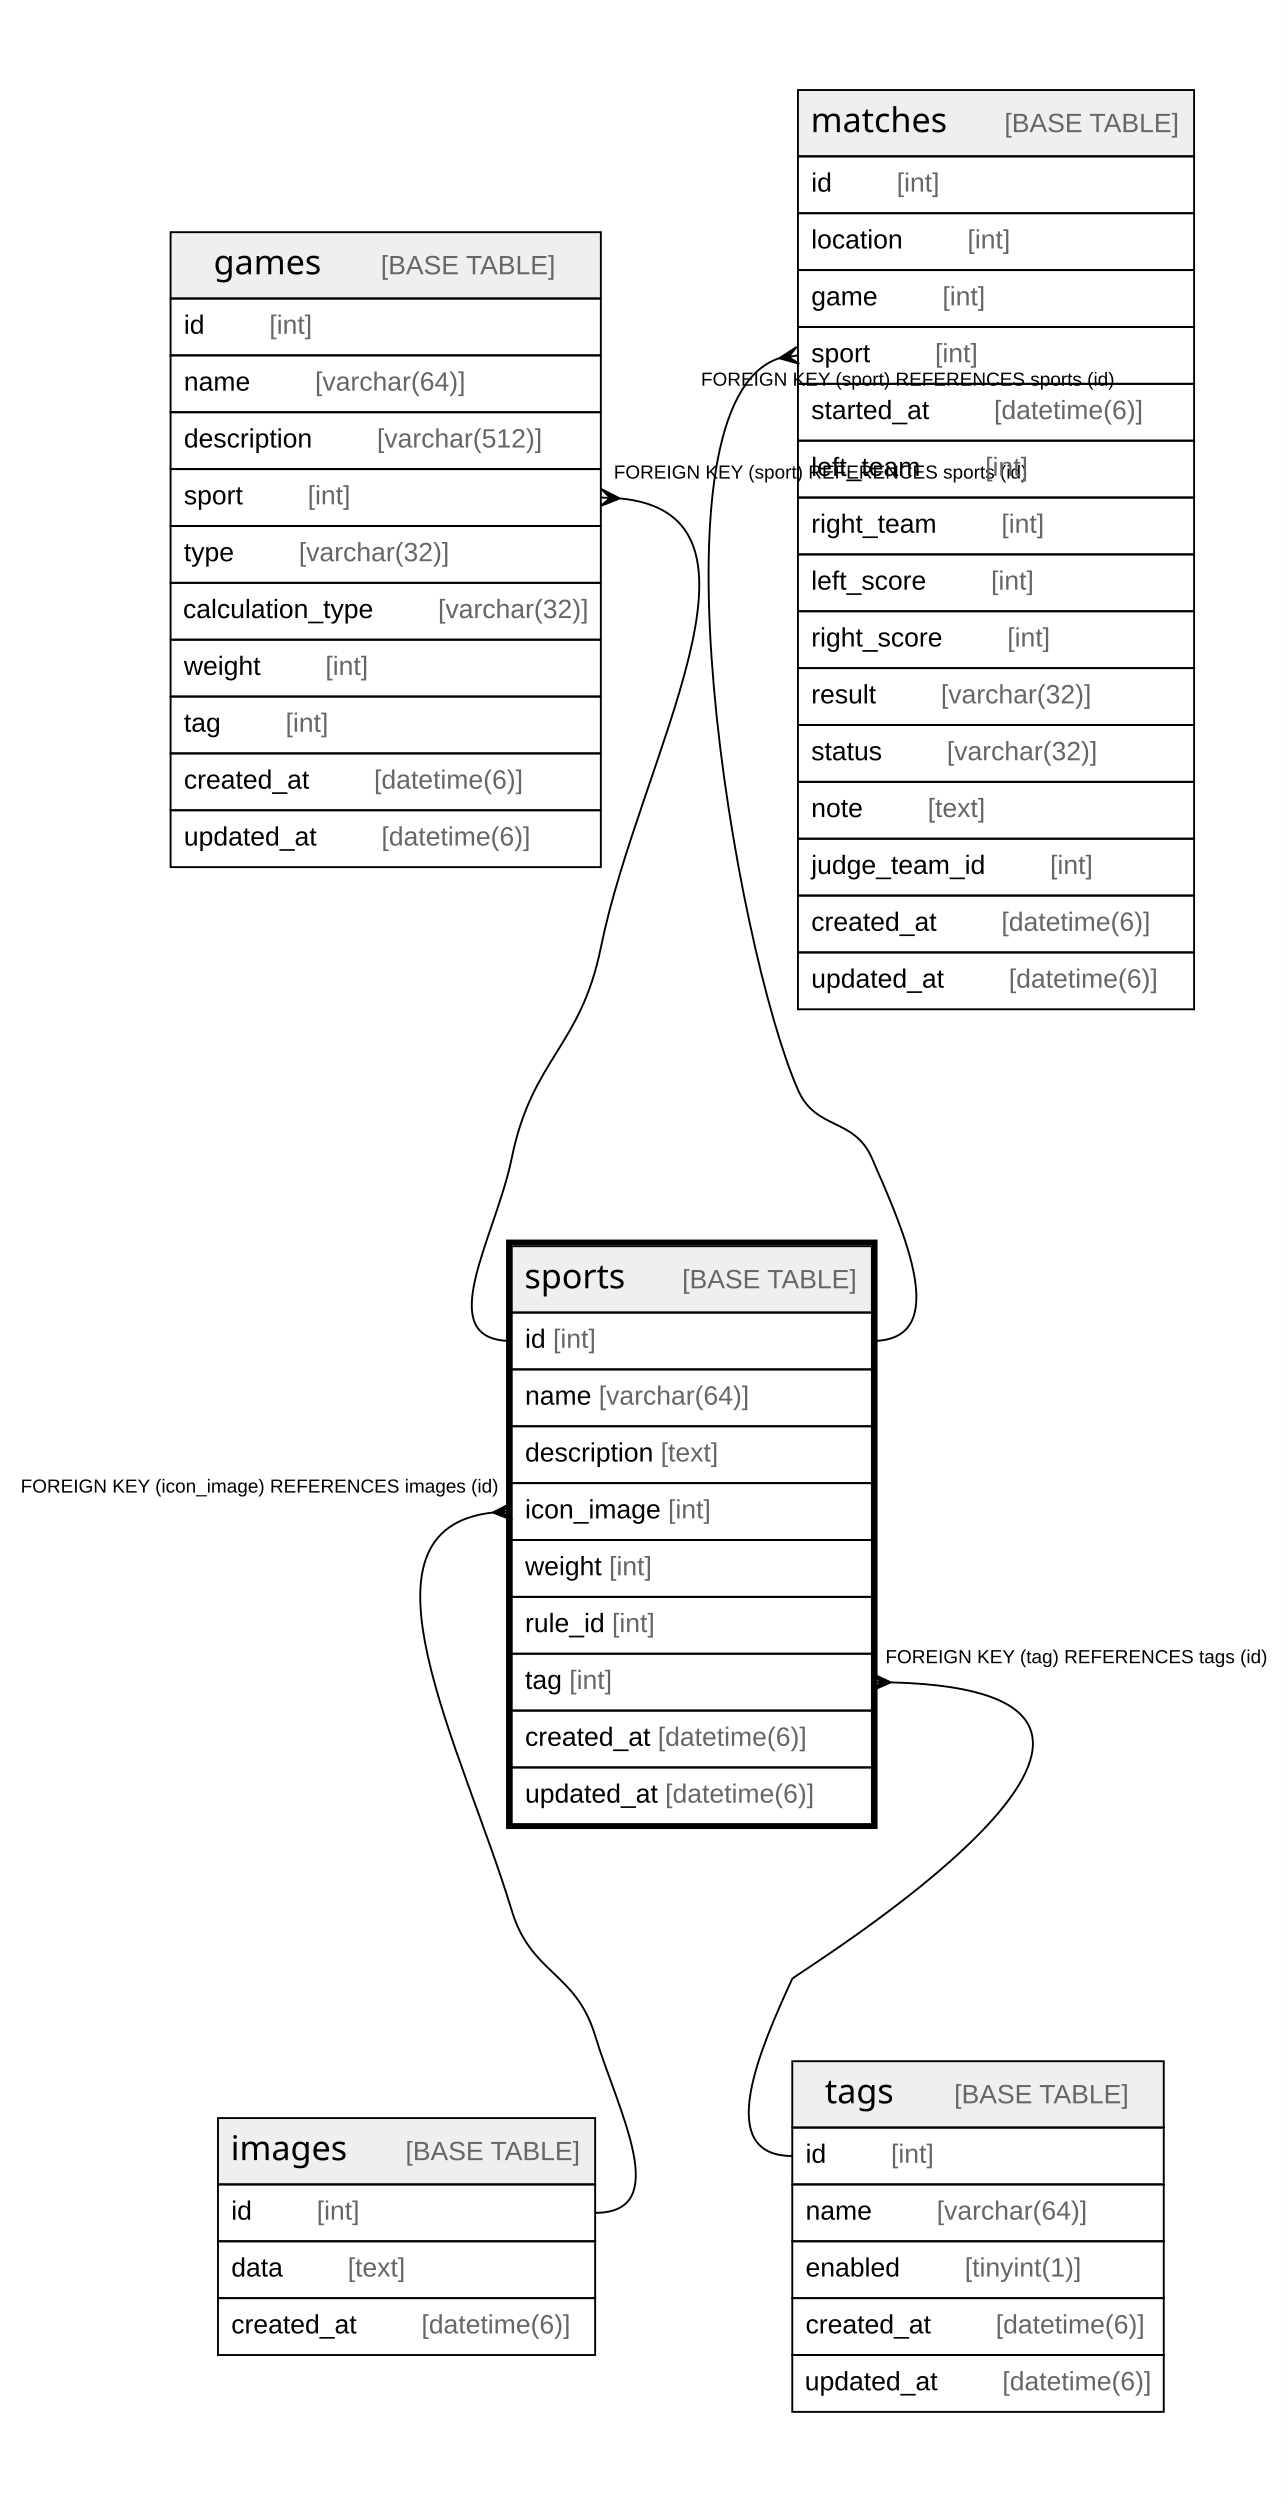
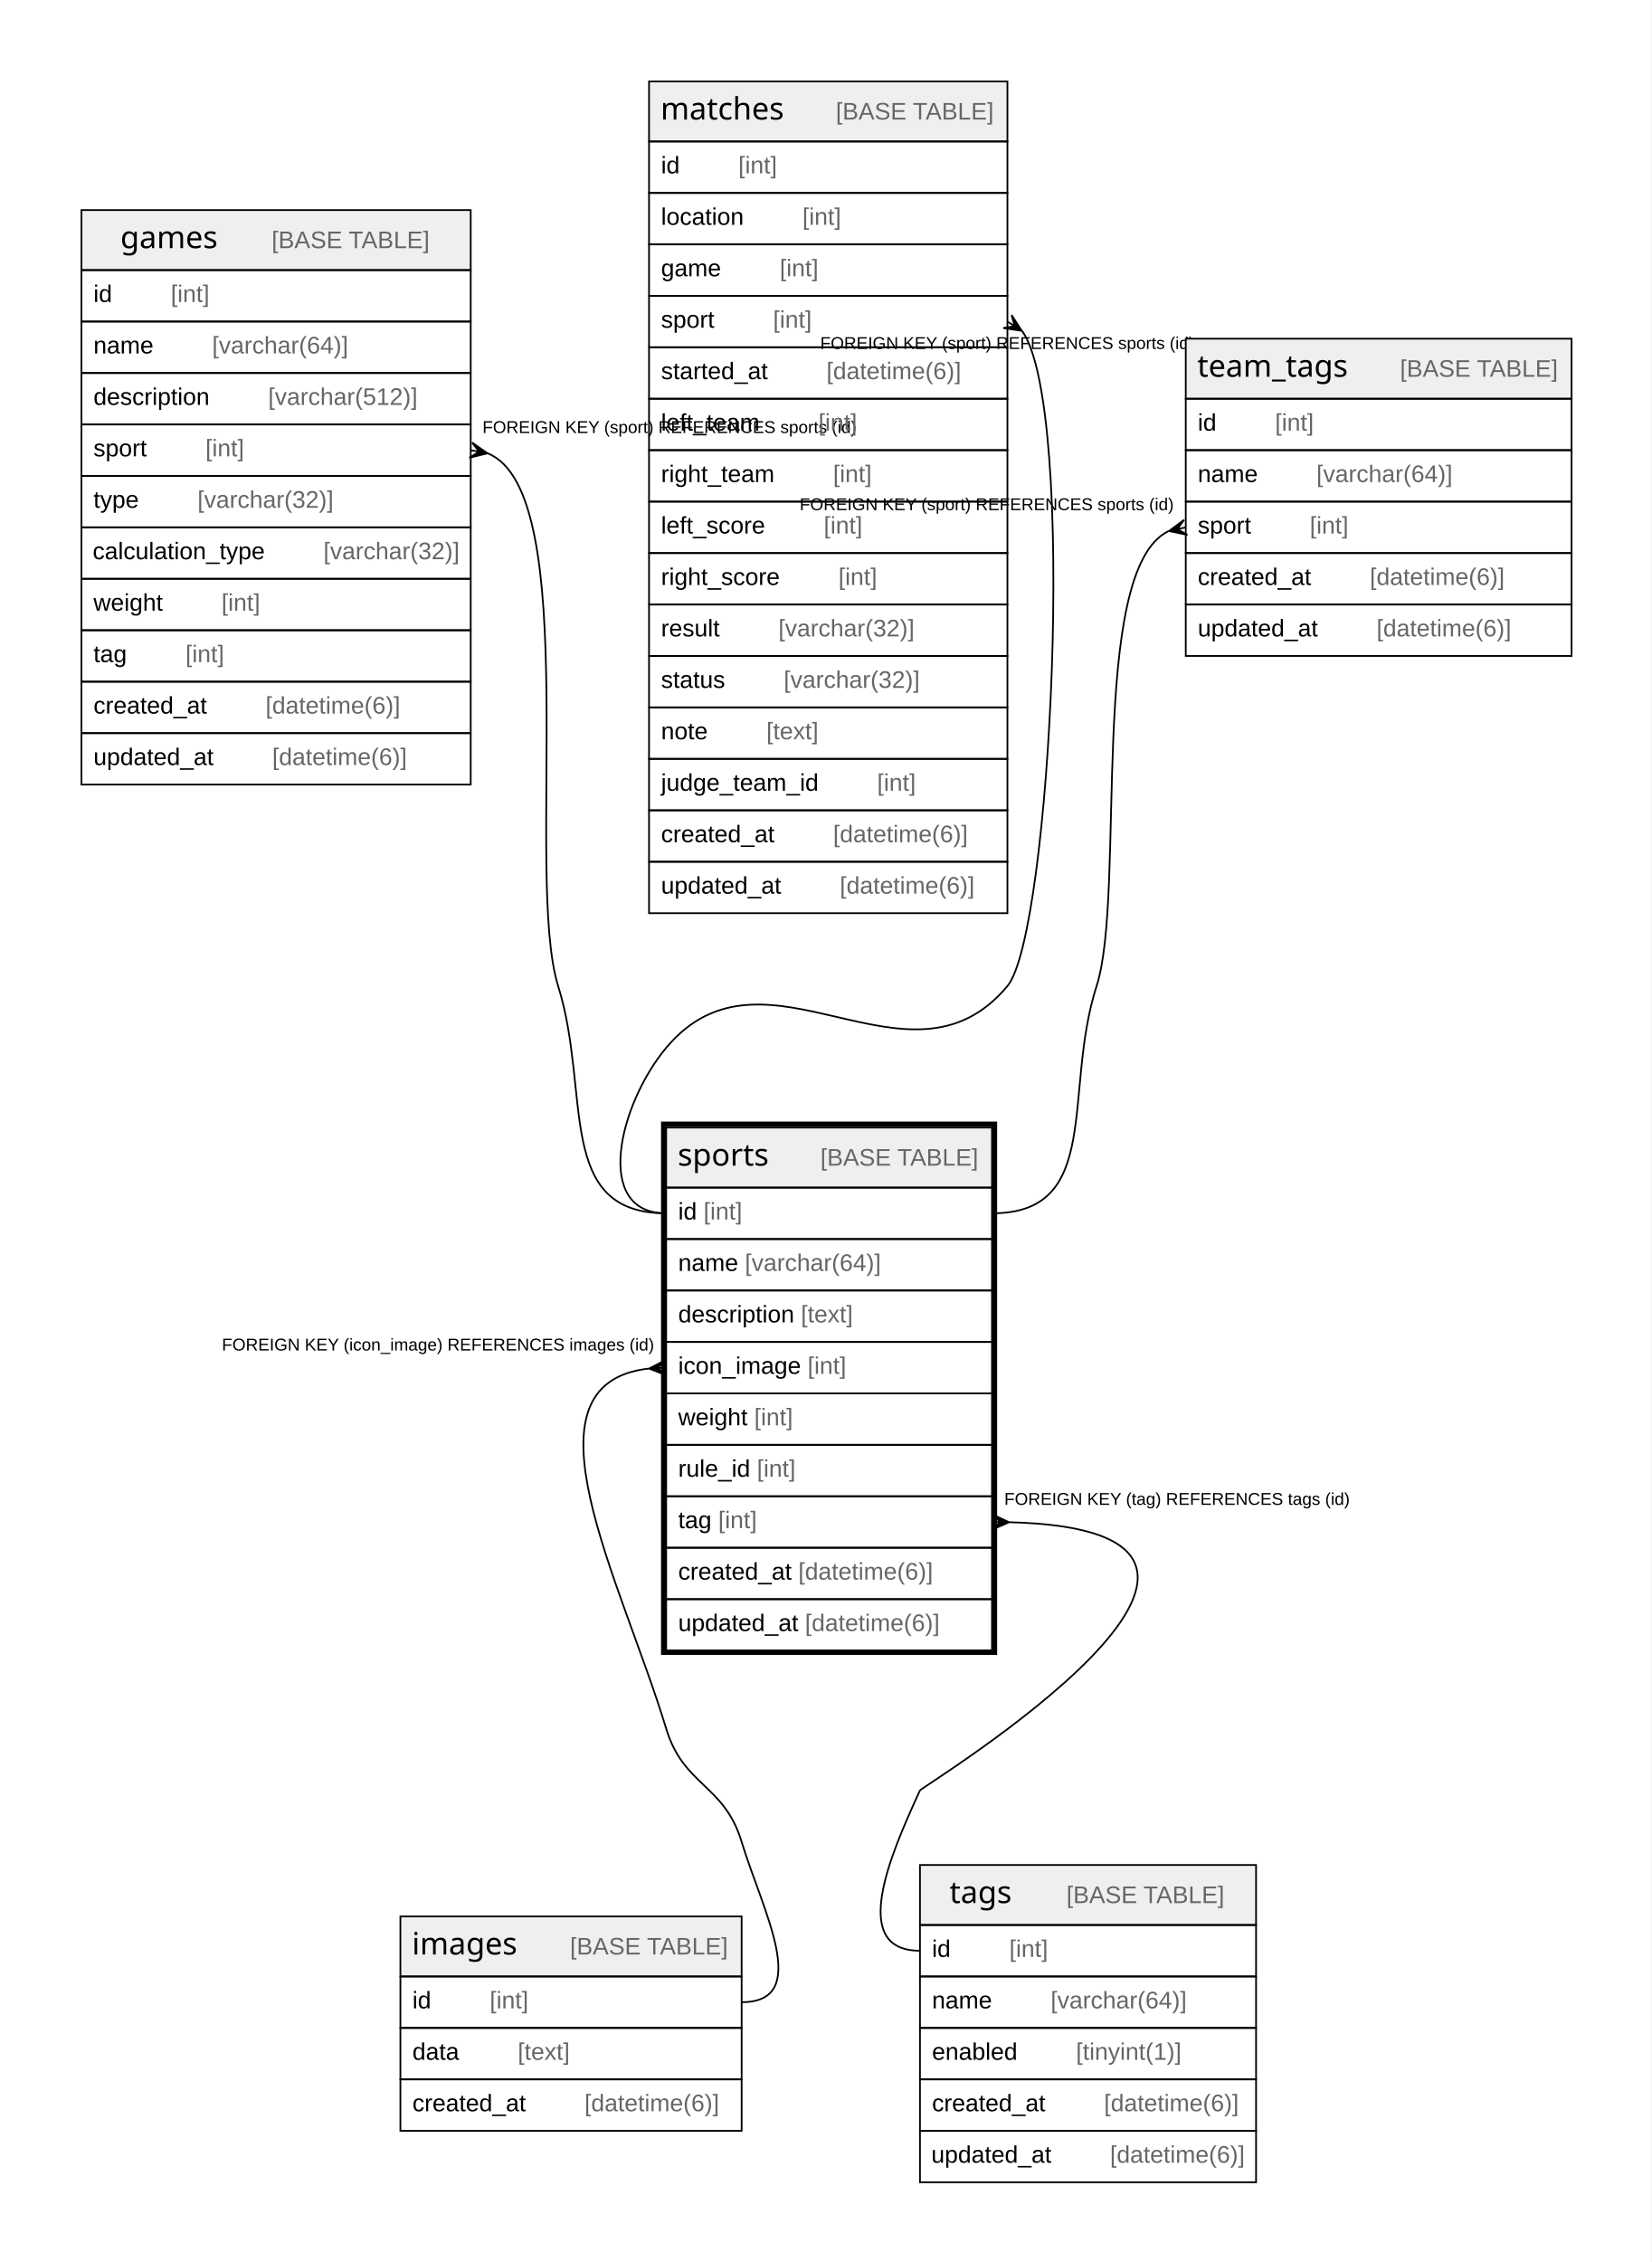
- <svg xmlns="http://www.w3.org/2000/svg" width="679pt" height="1319pt" viewBox="0.00 0.00 679.00 1319.00">
+ <svg xmlns="http://www.w3.org/2000/svg" width="963pt" height="1319pt" viewBox="0.00 0.00 963.00 1319.00">
  <g id="graph0" class="graph" transform="scale(1 1) rotate(0) translate(4 1315)">
-     <polygon fill="#ffffff" stroke="transparent" points="-4,4 -4,-1315 675,-1315 675,4 -4,4" />
+     <polygon fill="#ffffff" stroke="transparent" points="-4,4 -4,-1315 959,-1315 959,4 -4,4" />
    <g id="node1" class="node">
-       <polygon fill="#efefef" stroke="transparent" points="266,-622.5 266,-657.5 456,-657.5 456,-622.5 266,-622.5" />
-       <polygon fill="none" stroke="#000000" points="266,-622.5 266,-657.5 456,-657.5 456,-622.5 266,-622.5" />
-       <text text-anchor="start" x="272.713" y="-635.3" font-family="Arial Bold" font-size="18.00" fill="#000000">sports</text>
-       <text text-anchor="start" x="321.719" y="-635.3" font-family="Arial" font-size="14.00" fill="#000000">    </text>
-       <text text-anchor="start" x="355.924" y="-635.3" font-family="Arial" font-size="14.00" fill="#666666">[BASE TABLE]</text>
-       <polygon fill="none" stroke="#000000" points="266,-592.5 266,-622.5 456,-622.5 456,-592.5 266,-592.5" />
-       <text text-anchor="start" x="273" y="-603.9" font-family="Arial" font-size="14.00" fill="#000000">id </text>
-       <text text-anchor="start" x="287.78" y="-603.9" font-family="Arial" font-size="14.00" fill="#666666">[int]</text>
-       <polygon fill="none" stroke="#000000" points="266,-562.5 266,-592.5 456,-592.5 456,-562.5 266,-562.5" />
-       <text text-anchor="start" x="273" y="-573.9" font-family="Arial" font-size="14.00" fill="#000000">name </text>
-       <text text-anchor="start" x="311.899" y="-573.9" font-family="Arial" font-size="14.00" fill="#666666">[varchar(64)]</text>
-       <polygon fill="none" stroke="#000000" points="266,-532.5 266,-562.5 456,-562.5 456,-532.5 266,-532.5" />
-       <text text-anchor="start" x="273" y="-543.9" font-family="Arial" font-size="14.00" fill="#000000">description </text>
-       <text text-anchor="start" x="344.568" y="-543.9" font-family="Arial" font-size="14.00" fill="#666666">[text]</text>
-       <polygon fill="none" stroke="#000000" points="266,-502.5 266,-532.5 456,-532.5 456,-502.5 266,-502.5" />
-       <text text-anchor="start" x="273" y="-513.9" font-family="Arial" font-size="14.00" fill="#000000">icon_image </text>
-       <text text-anchor="start" x="348.46" y="-513.9" font-family="Arial" font-size="14.00" fill="#666666">[int]</text>
-       <polygon fill="none" stroke="#000000" points="266,-472.5 266,-502.5 456,-502.5 456,-472.5 266,-472.5" />
-       <text text-anchor="start" x="273" y="-483.9" font-family="Arial" font-size="14.00" fill="#000000">weight </text>
-       <text text-anchor="start" x="317.342" y="-483.9" font-family="Arial" font-size="14.00" fill="#666666">[int]</text>
-       <polygon fill="none" stroke="#000000" points="266,-442.5 266,-472.5 456,-472.5 456,-442.5 266,-442.5" />
-       <text text-anchor="start" x="273" y="-453.9" font-family="Arial" font-size="14.00" fill="#000000">rule_id </text>
-       <text text-anchor="start" x="318.895" y="-453.9" font-family="Arial" font-size="14.00" fill="#666666">[int]</text>
-       <polygon fill="none" stroke="#000000" points="266,-412.5 266,-442.5 456,-442.5 456,-412.5 266,-412.5" />
-       <text text-anchor="start" x="273" y="-423.9" font-family="Arial" font-size="14.00" fill="#000000">tag </text>
-       <text text-anchor="start" x="296.346" y="-423.9" font-family="Arial" font-size="14.00" fill="#666666">[int]</text>
-       <polygon fill="none" stroke="#000000" points="266,-382.5 266,-412.5 456,-412.5 456,-382.5 266,-382.5" />
-       <text text-anchor="start" x="273" y="-393.9" font-family="Arial" font-size="14.00" fill="#000000">created_at </text>
-       <text text-anchor="start" x="343.028" y="-393.9" font-family="Arial" font-size="14.00" fill="#666666">[datetime(6)]</text>
-       <polygon fill="none" stroke="#000000" points="266,-352.5 266,-382.5 456,-382.5 456,-352.5 266,-352.5" />
-       <text text-anchor="start" x="273" y="-363.9" font-family="Arial" font-size="14.00" fill="#000000">updated_at </text>
-       <text text-anchor="start" x="346.933" y="-363.9" font-family="Arial" font-size="14.00" fill="#666666">[datetime(6)]</text>
-       <polygon fill="none" stroke="#000000" stroke-width="3" points="264.5,-351.5 264.5,-659.5 457.5,-659.5 457.5,-351.5 264.5,-351.5" />
+       <polygon fill="#efefef" stroke="transparent" points="384.5,-622.5 384.5,-657.5 574.5,-657.5 574.5,-622.5 384.5,-622.5" />
+       <polygon fill="none" stroke="#000000" points="384.5,-622.5 384.5,-657.5 574.5,-657.5 574.5,-622.5 384.5,-622.5" />
+       <text text-anchor="start" x="391.213" y="-635.3" font-family="Arial Bold" font-size="18.00" fill="#000000">sports</text>
+       <text text-anchor="start" x="440.219" y="-635.3" font-family="Arial" font-size="14.00" fill="#000000">    </text>
+       <text text-anchor="start" x="474.424" y="-635.3" font-family="Arial" font-size="14.00" fill="#666666">[BASE TABLE]</text>
+       <polygon fill="none" stroke="#000000" points="384.5,-592.5 384.5,-622.5 574.5,-622.5 574.5,-592.5 384.5,-592.5" />
+       <text text-anchor="start" x="391.5" y="-603.9" font-family="Arial" font-size="14.00" fill="#000000">id </text>
+       <text text-anchor="start" x="406.28" y="-603.9" font-family="Arial" font-size="14.00" fill="#666666">[int]</text>
+       <polygon fill="none" stroke="#000000" points="384.5,-562.5 384.5,-592.5 574.5,-592.5 574.5,-562.5 384.5,-562.5" />
+       <text text-anchor="start" x="391.5" y="-573.9" font-family="Arial" font-size="14.00" fill="#000000">name </text>
+       <text text-anchor="start" x="430.399" y="-573.9" font-family="Arial" font-size="14.00" fill="#666666">[varchar(64)]</text>
+       <polygon fill="none" stroke="#000000" points="384.5,-532.5 384.5,-562.5 574.5,-562.5 574.5,-532.5 384.5,-532.5" />
+       <text text-anchor="start" x="391.5" y="-543.9" font-family="Arial" font-size="14.00" fill="#000000">description </text>
+       <text text-anchor="start" x="463.068" y="-543.9" font-family="Arial" font-size="14.00" fill="#666666">[text]</text>
+       <polygon fill="none" stroke="#000000" points="384.5,-502.5 384.5,-532.5 574.5,-532.5 574.5,-502.5 384.5,-502.5" />
+       <text text-anchor="start" x="391.5" y="-513.9" font-family="Arial" font-size="14.00" fill="#000000">icon_image </text>
+       <text text-anchor="start" x="466.96" y="-513.9" font-family="Arial" font-size="14.00" fill="#666666">[int]</text>
+       <polygon fill="none" stroke="#000000" points="384.5,-472.5 384.5,-502.5 574.5,-502.5 574.5,-472.5 384.5,-472.5" />
+       <text text-anchor="start" x="391.5" y="-483.9" font-family="Arial" font-size="14.00" fill="#000000">weight </text>
+       <text text-anchor="start" x="435.842" y="-483.9" font-family="Arial" font-size="14.00" fill="#666666">[int]</text>
+       <polygon fill="none" stroke="#000000" points="384.5,-442.5 384.5,-472.5 574.5,-472.5 574.5,-442.5 384.5,-442.5" />
+       <text text-anchor="start" x="391.5" y="-453.9" font-family="Arial" font-size="14.00" fill="#000000">rule_id </text>
+       <text text-anchor="start" x="437.395" y="-453.9" font-family="Arial" font-size="14.00" fill="#666666">[int]</text>
+       <polygon fill="none" stroke="#000000" points="384.5,-412.5 384.5,-442.5 574.5,-442.5 574.5,-412.5 384.5,-412.5" />
+       <text text-anchor="start" x="391.5" y="-423.9" font-family="Arial" font-size="14.00" fill="#000000">tag </text>
+       <text text-anchor="start" x="414.846" y="-423.9" font-family="Arial" font-size="14.00" fill="#666666">[int]</text>
+       <polygon fill="none" stroke="#000000" points="384.5,-382.5 384.5,-412.5 574.5,-412.5 574.5,-382.5 384.5,-382.5" />
+       <text text-anchor="start" x="391.5" y="-393.9" font-family="Arial" font-size="14.00" fill="#000000">created_at </text>
+       <text text-anchor="start" x="461.528" y="-393.9" font-family="Arial" font-size="14.00" fill="#666666">[datetime(6)]</text>
+       <polygon fill="none" stroke="#000000" points="384.5,-352.5 384.5,-382.5 574.5,-382.5 574.5,-352.5 384.5,-352.5" />
+       <text text-anchor="start" x="391.5" y="-363.9" font-family="Arial" font-size="14.00" fill="#000000">updated_at </text>
+       <text text-anchor="start" x="465.433" y="-363.9" font-family="Arial" font-size="14.00" fill="#666666">[datetime(6)]</text>
+       <polygon fill="none" stroke="#000000" stroke-width="3" points="383,-351.5 383,-659.5 576,-659.5 576,-351.5 383,-351.5" />
+     </g>
+     <g id="node5" class="node">
+       <polygon fill="#efefef" stroke="transparent" points="229.5,-162.5 229.5,-197.5 428.5,-197.5 428.5,-162.5 229.5,-162.5" />
+       <polygon fill="none" stroke="#000000" points="229.5,-162.5 229.5,-197.5 428.5,-197.5 428.5,-162.5 229.5,-162.5" />
+       <text text-anchor="start" x="236.214" y="-175.3" font-family="Arial Bold" font-size="18.00" fill="#000000">images</text>
+       <text text-anchor="start" x="294.219" y="-175.3" font-family="Arial" font-size="14.00" fill="#000000">    </text>
+       <text text-anchor="start" x="328.423" y="-175.3" font-family="Arial" font-size="14.00" fill="#666666">[BASE TABLE]</text>
+       <polygon fill="none" stroke="#000000" points="229.5,-132.5 229.5,-162.5 428.5,-162.5 428.5,-132.5 229.5,-132.5" />
+       <text text-anchor="start" x="236.5" y="-143.9" font-family="Arial" font-size="14.00" fill="#000000">id    </text>
+       <text text-anchor="start" x="281.594" y="-143.9" font-family="Arial" font-size="14.00" fill="#666666">[int]</text>
+       <polygon fill="none" stroke="#000000" points="229.5,-102.5 229.5,-132.5 428.5,-132.5 428.5,-102.5 229.5,-102.5" />
+       <text text-anchor="start" x="236.5" y="-113.9" font-family="Arial" font-size="14.00" fill="#000000">data    </text>
+       <text text-anchor="start" x="297.943" y="-113.9" font-family="Arial" font-size="14.00" fill="#666666">[text]</text>
+       <polygon fill="none" stroke="#000000" points="229.5,-72.5 229.5,-102.5 428.5,-102.5 428.5,-72.5 229.5,-72.5" />
+       <text text-anchor="start" x="236.5" y="-83.9" font-family="Arial" font-size="14.00" fill="#000000">created_at    </text>
+       <text text-anchor="start" x="336.842" y="-83.9" font-family="Arial" font-size="14.00" fill="#666666">[datetime(6)]</text>
+     </g>
+     <g id="edge4" class="edge">
+       <path fill="none" stroke="#000000" d="M374.257,-516.955C296.075,-508.098 358.448,-393.044 384.5,-307 394.716,-273.258 418.284,-274.742 428.5,-241 440.542,-201.227 470.056,-147.5 428.5,-147.5" />
+       <polygon fill="#000000" stroke="#000000" points="374.514,-516.969 384.261,-521.994 379.507,-517.235 384.5,-517.5 384.5,-517.5 384.5,-517.5 379.507,-517.235 384.739,-513.006 374.514,-516.969 374.514,-516.969" />
+       <text text-anchor="start" x="125.388" y="-527.5" font-family="Arial" font-size="10.00" fill="#000000">FOREIGN KEY (icon_image) REFERENCES images (id)</text>
+     </g>
+     <g id="node6" class="node">
+       <polygon fill="#efefef" stroke="transparent" points="532.5,-192.5 532.5,-227.5 728.5,-227.5 728.5,-192.5 532.5,-192.5" />
+       <polygon fill="none" stroke="#000000" points="532.5,-192.5 532.5,-227.5 728.5,-227.5 728.5,-192.5 532.5,-192.5" />
+       <text text-anchor="start" x="549.709" y="-205.3" font-family="Arial Bold" font-size="18.00" fill="#000000">tags</text>
+       <text text-anchor="start" x="583.723" y="-205.3" font-family="Arial" font-size="14.00" fill="#000000">    </text>
+       <text text-anchor="start" x="617.928" y="-205.3" font-family="Arial" font-size="14.00" fill="#666666">[BASE TABLE]</text>
+       <polygon fill="none" stroke="#000000" points="532.5,-162.5 532.5,-192.5 728.5,-192.5 728.5,-162.5 532.5,-162.5" />
+       <text text-anchor="start" x="539.5" y="-173.9" font-family="Arial" font-size="14.00" fill="#000000">id    </text>
+       <text text-anchor="start" x="584.594" y="-173.9" font-family="Arial" font-size="14.00" fill="#666666">[int]</text>
+       <polygon fill="none" stroke="#000000" points="532.5,-132.5 532.5,-162.5 728.5,-162.5 728.5,-132.5 532.5,-132.5" />
+       <text text-anchor="start" x="539.5" y="-143.9" font-family="Arial" font-size="14.00" fill="#000000">name    </text>
+       <text text-anchor="start" x="608.713" y="-143.9" font-family="Arial" font-size="14.00" fill="#666666">[varchar(64)]</text>
+       <polygon fill="none" stroke="#000000" points="532.5,-102.5 532.5,-132.5 728.5,-132.5 728.5,-102.5 532.5,-102.5" />
+       <text text-anchor="start" x="539.5" y="-113.9" font-family="Arial" font-size="14.00" fill="#000000">enabled    </text>
+       <text text-anchor="start" x="623.507" y="-113.9" font-family="Arial" font-size="14.00" fill="#666666">[tinyint(1)]</text>
+       <polygon fill="none" stroke="#000000" points="532.5,-72.5 532.5,-102.5 728.5,-102.5 728.5,-72.5 532.5,-72.5" />
+       <text text-anchor="start" x="539.5" y="-83.9" font-family="Arial" font-size="14.00" fill="#000000">created_at    </text>
+       <text text-anchor="start" x="639.842" y="-83.9" font-family="Arial" font-size="14.00" fill="#666666">[datetime(6)]</text>
+       <polygon fill="none" stroke="#000000" points="532.5,-42.5 532.5,-72.5 728.5,-72.5 728.5,-42.5 532.5,-42.5" />
+       <text text-anchor="start" x="539.095" y="-53.9" font-family="Arial" font-size="14.00" fill="#000000">updated_at    </text>
+       <text text-anchor="start" x="643.341" y="-53.9" font-family="Arial" font-size="14.00" fill="#666666">[datetime(6)]</text>
+     </g>
+     <g id="edge5" class="edge">
+       <path fill="none" stroke="#000000" d="M584.714,-427.374C778.902,-422.418 533.49,-273.153 532.5,-271 515.136,-233.246 490.944,-177.5 532.5,-177.5" />
+       <polygon fill="#000000" stroke="#000000" points="584.499,-427.376 574.444,-423 579.5,-427.438 574.5,-427.5 574.5,-427.5 574.5,-427.5 579.5,-427.438 574.556,-432 584.499,-427.376 584.499,-427.376" />
+       <text text-anchor="start" x="581.663" y="-437.5" font-family="Arial" font-size="10.00" fill="#000000">FOREIGN KEY (tag) REFERENCES tags (id)</text>
+     </g>
+     <g id="node2" class="node">
+       <polygon fill="#efefef" stroke="transparent" points="43.5,-1157.5 43.5,-1192.5 270.5,-1192.5 270.5,-1157.5 43.5,-1157.5" />
+       <polygon fill="none" stroke="#000000" points="43.5,-1157.5 43.5,-1192.5 270.5,-1192.5 270.5,-1157.5 43.5,-1157.5" />
+       <text text-anchor="start" x="66.211" y="-1170.3" font-family="Arial Bold" font-size="18.00" fill="#000000">games</text>
+       <text text-anchor="start" x="120.221" y="-1170.3" font-family="Arial" font-size="14.00" fill="#000000">    </text>
+       <text text-anchor="start" x="154.426" y="-1170.3" font-family="Arial" font-size="14.00" fill="#666666">[BASE TABLE]</text>
+       <polygon fill="none" stroke="#000000" points="43.5,-1127.5 43.5,-1157.5 270.5,-1157.5 270.5,-1127.5 43.5,-1127.5" />
+       <text text-anchor="start" x="50.5" y="-1138.9" font-family="Arial" font-size="14.00" fill="#000000">id    </text>
+       <text text-anchor="start" x="95.594" y="-1138.9" font-family="Arial" font-size="14.00" fill="#666666">[int]</text>
+       <polygon fill="none" stroke="#000000" points="43.5,-1097.5 43.5,-1127.5 270.5,-1127.5 270.5,-1097.5 43.5,-1097.5" />
+       <text text-anchor="start" x="50.5" y="-1108.9" font-family="Arial" font-size="14.00" fill="#000000">name    </text>
+       <text text-anchor="start" x="119.713" y="-1108.9" font-family="Arial" font-size="14.00" fill="#666666">[varchar(64)]</text>
+       <polygon fill="none" stroke="#000000" points="43.5,-1067.5 43.5,-1097.5 270.5,-1097.5 270.5,-1067.5 43.5,-1067.5" />
+       <text text-anchor="start" x="50.5" y="-1078.9" font-family="Arial" font-size="14.00" fill="#000000">description    </text>
+       <text text-anchor="start" x="152.382" y="-1078.9" font-family="Arial" font-size="14.00" fill="#666666">[varchar(512)]</text>
+       <polygon fill="none" stroke="#000000" points="43.5,-1037.5 43.5,-1067.5 270.5,-1067.5 270.5,-1037.5 43.5,-1037.5" />
+       <text text-anchor="start" x="50.5" y="-1048.9" font-family="Arial" font-size="14.00" fill="#000000">sport    </text>
+       <text text-anchor="start" x="115.821" y="-1048.9" font-family="Arial" font-size="14.00" fill="#666666">[int]</text>
+       <polygon fill="none" stroke="#000000" points="43.5,-1007.5 43.5,-1037.5 270.5,-1037.5 270.5,-1007.5 43.5,-1007.5" />
+       <text text-anchor="start" x="50.5" y="-1018.9" font-family="Arial" font-size="14.00" fill="#000000">type    </text>
+       <text text-anchor="start" x="111.161" y="-1018.9" font-family="Arial" font-size="14.00" fill="#666666">[varchar(32)]</text>
+       <polygon fill="none" stroke="#000000" points="43.5,-977.5 43.5,-1007.5 270.5,-1007.5 270.5,-977.5 43.5,-977.5" />
+       <text text-anchor="start" x="50.048" y="-988.9" font-family="Arial" font-size="14.00" fill="#000000">calculation_type    </text>
+       <text text-anchor="start" x="184.615" y="-988.9" font-family="Arial" font-size="14.00" fill="#666666">[varchar(32)]</text>
+       <polygon fill="none" stroke="#000000" points="43.5,-947.5 43.5,-977.5 270.5,-977.5 270.5,-947.5 43.5,-947.5" />
+       <text text-anchor="start" x="50.5" y="-958.9" font-family="Arial" font-size="14.00" fill="#000000">weight    </text>
+       <text text-anchor="start" x="125.156" y="-958.9" font-family="Arial" font-size="14.00" fill="#666666">[int]</text>
+       <polygon fill="none" stroke="#000000" points="43.5,-917.5 43.5,-947.5 270.5,-947.5 270.5,-917.5 43.5,-917.5" />
+       <text text-anchor="start" x="50.5" y="-928.9" font-family="Arial" font-size="14.00" fill="#000000">tag    </text>
+       <text text-anchor="start" x="104.161" y="-928.9" font-family="Arial" font-size="14.00" fill="#666666">[int]</text>
+       <polygon fill="none" stroke="#000000" points="43.5,-887.5 43.5,-917.5 270.5,-917.5 270.5,-887.5 43.5,-887.5" />
+       <text text-anchor="start" x="50.5" y="-898.9" font-family="Arial" font-size="14.00" fill="#000000">created_at    </text>
+       <text text-anchor="start" x="150.842" y="-898.9" font-family="Arial" font-size="14.00" fill="#666666">[datetime(6)]</text>
+       <polygon fill="none" stroke="#000000" points="43.5,-857.5 43.5,-887.5 270.5,-887.5 270.5,-857.5 43.5,-857.5" />
+       <text text-anchor="start" x="50.5" y="-868.9" font-family="Arial" font-size="14.00" fill="#000000">updated_at    </text>
+       <text text-anchor="start" x="154.747" y="-868.9" font-family="Arial" font-size="14.00" fill="#666666">[datetime(6)]</text>
+     </g>
+     <g id="edge1" class="edge">
+       <path fill="none" stroke="#000000" d="M280.385,-1050.658C336.924,-1028.042 301.583,-803.751 321.5,-740 340.944,-677.76 319.293,-607.5 384.5,-607.5" />
+       <polygon fill="#000000" stroke="#000000" points="280.331,-1050.668 269.675,-1048.076 275.415,-1051.584 270.5,-1052.5 270.5,-1052.5 270.5,-1052.5 275.415,-1051.584 271.325,-1056.924 280.331,-1050.668 280.331,-1050.668" />
+       <text text-anchor="start" x="277.334" y="-1062.5" font-family="Arial" font-size="10.00" fill="#000000">FOREIGN KEY (sport) REFERENCES sports (id)</text>
+     </g>
+     <g id="node3" class="node">
+       <polygon fill="#efefef" stroke="transparent" points="374.5,-1232.5 374.5,-1267.5 583.5,-1267.5 583.5,-1232.5 374.5,-1232.5" />
+       <polygon fill="none" stroke="#000000" points="374.5,-1232.5 374.5,-1267.5 583.5,-1267.5 583.5,-1232.5 374.5,-1232.5" />
+       <text text-anchor="start" x="381.209" y="-1245.3" font-family="Arial Bold" font-size="18.00" fill="#000000">matches</text>
+       <text text-anchor="start" x="449.223" y="-1245.3" font-family="Arial" font-size="14.00" fill="#000000">    </text>
+       <text text-anchor="start" x="483.427" y="-1245.3" font-family="Arial" font-size="14.00" fill="#666666">[BASE TABLE]</text>
+       <polygon fill="none" stroke="#000000" points="374.5,-1202.5 374.5,-1232.5 583.5,-1232.5 583.5,-1202.5 374.5,-1202.5" />
+       <text text-anchor="start" x="381.5" y="-1213.9" font-family="Arial" font-size="14.00" fill="#000000">id    </text>
+       <text text-anchor="start" x="426.594" y="-1213.9" font-family="Arial" font-size="14.00" fill="#666666">[int]</text>
+       <polygon fill="none" stroke="#000000" points="374.5,-1172.5 374.5,-1202.5 583.5,-1202.5 583.5,-1172.5 374.5,-1172.5" />
+       <text text-anchor="start" x="381.5" y="-1183.9" font-family="Arial" font-size="14.00" fill="#000000">location    </text>
+       <text text-anchor="start" x="463.939" y="-1183.9" font-family="Arial" font-size="14.00" fill="#666666">[int]</text>
+       <polygon fill="none" stroke="#000000" points="374.5,-1142.5 374.5,-1172.5 583.5,-1172.5 583.5,-1142.5 374.5,-1142.5" />
+       <text text-anchor="start" x="381.5" y="-1153.9" font-family="Arial" font-size="14.00" fill="#000000">game    </text>
+       <text text-anchor="start" x="450.713" y="-1153.9" font-family="Arial" font-size="14.00" fill="#666666">[int]</text>
+       <polygon fill="none" stroke="#000000" points="374.5,-1112.5 374.5,-1142.5 583.5,-1142.5 583.5,-1112.5 374.5,-1112.5" />
+       <text text-anchor="start" x="381.5" y="-1123.9" font-family="Arial" font-size="14.00" fill="#000000">sport    </text>
+       <text text-anchor="start" x="446.821" y="-1123.9" font-family="Arial" font-size="14.00" fill="#666666">[int]</text>
+       <polygon fill="none" stroke="#000000" points="374.5,-1082.5 374.5,-1112.5 583.5,-1112.5 583.5,-1082.5 374.5,-1082.5" />
+       <text text-anchor="start" x="381.5" y="-1093.9" font-family="Arial" font-size="14.00" fill="#000000">started_at    </text>
+       <text text-anchor="start" x="477.95" y="-1093.9" font-family="Arial" font-size="14.00" fill="#666666">[datetime(6)]</text>
+       <polygon fill="none" stroke="#000000" points="374.5,-1052.5 374.5,-1082.5 583.5,-1082.5 583.5,-1052.5 374.5,-1052.5" />
+       <text text-anchor="start" x="381.5" y="-1063.9" font-family="Arial" font-size="14.00" fill="#000000">left_team    </text>
+       <text text-anchor="start" x="473.274" y="-1063.9" font-family="Arial" font-size="14.00" fill="#666666">[int]</text>
+       <polygon fill="none" stroke="#000000" points="374.5,-1022.5 374.5,-1052.5 583.5,-1052.5 583.5,-1022.5 374.5,-1022.5" />
+       <text text-anchor="start" x="381.5" y="-1033.9" font-family="Arial" font-size="14.00" fill="#000000">right_team    </text>
+       <text text-anchor="start" x="481.827" y="-1033.9" font-family="Arial" font-size="14.00" fill="#666666">[int]</text>
+       <polygon fill="none" stroke="#000000" points="374.5,-992.5 374.5,-1022.5 583.5,-1022.5 583.5,-992.5 374.5,-992.5" />
+       <text text-anchor="start" x="381.5" y="-1003.9" font-family="Arial" font-size="14.00" fill="#000000">left_score    </text>
+       <text text-anchor="start" x="476.384" y="-1003.9" font-family="Arial" font-size="14.00" fill="#666666">[int]</text>
+       <polygon fill="none" stroke="#000000" points="374.5,-962.5 374.5,-992.5 583.5,-992.5 583.5,-962.5 374.5,-962.5" />
+       <text text-anchor="start" x="381.5" y="-973.9" font-family="Arial" font-size="14.00" fill="#000000">right_score    </text>
+       <text text-anchor="start" x="484.936" y="-973.9" font-family="Arial" font-size="14.00" fill="#666666">[int]</text>
+       <polygon fill="none" stroke="#000000" points="374.5,-932.5 374.5,-962.5 583.5,-962.5 583.5,-932.5 374.5,-932.5" />
+       <text text-anchor="start" x="381.5" y="-943.9" font-family="Arial" font-size="14.00" fill="#000000">result    </text>
+       <text text-anchor="start" x="449.928" y="-943.9" font-family="Arial" font-size="14.00" fill="#666666">[varchar(32)]</text>
+       <polygon fill="none" stroke="#000000" points="374.5,-902.5 374.5,-932.5 583.5,-932.5 583.5,-902.5 374.5,-902.5" />
+       <text text-anchor="start" x="381.5" y="-913.9" font-family="Arial" font-size="14.00" fill="#000000">status    </text>
+       <text text-anchor="start" x="453.051" y="-913.9" font-family="Arial" font-size="14.00" fill="#666666">[varchar(32)]</text>
+       <polygon fill="none" stroke="#000000" points="374.5,-872.5 374.5,-902.5 583.5,-902.5 583.5,-872.5 374.5,-872.5" />
+       <text text-anchor="start" x="381.5" y="-883.9" font-family="Arial" font-size="14.00" fill="#000000">note    </text>
+       <text text-anchor="start" x="442.943" y="-883.9" font-family="Arial" font-size="14.00" fill="#666666">[text]</text>
+       <polygon fill="none" stroke="#000000" points="374.5,-842.5 374.5,-872.5 583.5,-872.5 583.5,-842.5 374.5,-842.5" />
+       <text text-anchor="start" x="381.5" y="-853.9" font-family="Arial" font-size="14.00" fill="#000000">judge_team_id    </text>
+       <text text-anchor="start" x="507.513" y="-853.9" font-family="Arial" font-size="14.00" fill="#666666">[int]</text>
+       <polygon fill="none" stroke="#000000" points="374.5,-812.5 374.5,-842.5 583.5,-842.5 583.5,-812.5 374.5,-812.5" />
+       <text text-anchor="start" x="381.5" y="-823.9" font-family="Arial" font-size="14.00" fill="#000000">created_at    </text>
+       <text text-anchor="start" x="481.842" y="-823.9" font-family="Arial" font-size="14.00" fill="#666666">[datetime(6)]</text>
+       <polygon fill="none" stroke="#000000" points="374.5,-782.5 374.5,-812.5 583.5,-812.5 583.5,-782.5 374.5,-782.5" />
+       <text text-anchor="start" x="381.5" y="-793.9" font-family="Arial" font-size="14.00" fill="#000000">updated_at    </text>
+       <text text-anchor="start" x="485.747" y="-793.9" font-family="Arial" font-size="14.00" fill="#666666">[datetime(6)]</text>
+     </g>
+     <g id="edge2" class="edge">
+       <path fill="none" stroke="#000000" d="M592.139,-1121.919C624.195,-1076.656 609.054,-770.591 583.5,-740 525.879,-671.02 442.121,-772.98 384.5,-704 357.005,-671.084 341.611,-607.5 384.5,-607.5" />
+       <polygon fill="#000000" stroke="#000000" points="591.899,-1122.073 581.058,-1123.72 587.7,-1124.787 583.5,-1127.5 583.5,-1127.5 583.5,-1127.5 587.7,-1124.787 585.942,-1131.28 591.899,-1122.073 591.899,-1122.073" />
+       <text text-anchor="start" x="474.334" y="-1111.5" font-family="Arial" font-size="10.00" fill="#000000">FOREIGN KEY (sport) REFERENCES sports (id)</text>
    </g>
    <g id="node4" class="node">
-       <polygon fill="#efefef" stroke="transparent" points="111,-162.5 111,-197.5 310,-197.5 310,-162.5 111,-162.5" />
-       <polygon fill="none" stroke="#000000" points="111,-162.5 111,-197.5 310,-197.5 310,-162.5 111,-162.5" />
-       <text text-anchor="start" x="117.713" y="-175.3" font-family="Arial Bold" font-size="18.00" fill="#000000">images</text>
-       <text text-anchor="start" x="175.719" y="-175.3" font-family="Arial" font-size="14.00" fill="#000000">    </text>
-       <text text-anchor="start" x="209.923" y="-175.3" font-family="Arial" font-size="14.00" fill="#666666">[BASE TABLE]</text>
-       <polygon fill="none" stroke="#000000" points="111,-132.5 111,-162.5 310,-162.5 310,-132.5 111,-132.5" />
-       <text text-anchor="start" x="118" y="-143.9" font-family="Arial" font-size="14.00" fill="#000000">id    </text>
-       <text text-anchor="start" x="163.094" y="-143.9" font-family="Arial" font-size="14.00" fill="#666666">[int]</text>
-       <polygon fill="none" stroke="#000000" points="111,-102.5 111,-132.5 310,-132.5 310,-102.5 111,-102.5" />
-       <text text-anchor="start" x="118" y="-113.9" font-family="Arial" font-size="14.00" fill="#000000">data    </text>
-       <text text-anchor="start" x="179.443" y="-113.9" font-family="Arial" font-size="14.00" fill="#666666">[text]</text>
-       <polygon fill="none" stroke="#000000" points="111,-72.5 111,-102.5 310,-102.5 310,-72.5 111,-72.5" />
-       <text text-anchor="start" x="118" y="-83.9" font-family="Arial" font-size="14.00" fill="#000000">created_at    </text>
-       <text text-anchor="start" x="218.342" y="-83.9" font-family="Arial" font-size="14.00" fill="#666666">[datetime(6)]</text>
+       <polygon fill="#efefef" stroke="transparent" points="687.5,-1082.5 687.5,-1117.5 912.5,-1117.5 912.5,-1082.5 687.5,-1082.5" />
+       <polygon fill="none" stroke="#000000" points="687.5,-1082.5 687.5,-1117.5 912.5,-1117.5 912.5,-1082.5 687.5,-1082.5" />
+       <text text-anchor="start" x="694.202" y="-1095.3" font-family="Arial Bold" font-size="18.00" fill="#000000">team_tags</text>
+       <text text-anchor="start" x="778.23" y="-1095.3" font-family="Arial" font-size="14.00" fill="#000000">    </text>
+       <text text-anchor="start" x="812.435" y="-1095.3" font-family="Arial" font-size="14.00" fill="#666666">[BASE TABLE]</text>
+       <polygon fill="none" stroke="#000000" points="687.5,-1052.5 687.5,-1082.5 912.5,-1082.5 912.5,-1052.5 687.5,-1052.5" />
+       <text text-anchor="start" x="694.5" y="-1063.9" font-family="Arial" font-size="14.00" fill="#000000">id    </text>
+       <text text-anchor="start" x="739.594" y="-1063.9" font-family="Arial" font-size="14.00" fill="#666666">[int]</text>
+       <polygon fill="none" stroke="#000000" points="687.5,-1022.5 687.5,-1052.5 912.5,-1052.5 912.5,-1022.5 687.5,-1022.5" />
+       <text text-anchor="start" x="694.5" y="-1033.9" font-family="Arial" font-size="14.00" fill="#000000">name    </text>
+       <text text-anchor="start" x="763.713" y="-1033.9" font-family="Arial" font-size="14.00" fill="#666666">[varchar(64)]</text>
+       <polygon fill="none" stroke="#000000" points="687.5,-992.5 687.5,-1022.5 912.5,-1022.5 912.5,-992.5 687.5,-992.5" />
+       <text text-anchor="start" x="694.5" y="-1003.9" font-family="Arial" font-size="14.00" fill="#000000">sport    </text>
+       <text text-anchor="start" x="759.821" y="-1003.9" font-family="Arial" font-size="14.00" fill="#666666">[int]</text>
+       <polygon fill="none" stroke="#000000" points="687.5,-962.5 687.5,-992.5 912.5,-992.5 912.5,-962.5 687.5,-962.5" />
+       <text text-anchor="start" x="694.5" y="-973.9" font-family="Arial" font-size="14.00" fill="#000000">created_at    </text>
+       <text text-anchor="start" x="794.842" y="-973.9" font-family="Arial" font-size="14.00" fill="#666666">[datetime(6)]</text>
+       <polygon fill="none" stroke="#000000" points="687.5,-932.5 687.5,-962.5 912.5,-962.5 912.5,-932.5 687.5,-932.5" />
+       <text text-anchor="start" x="694.5" y="-943.9" font-family="Arial" font-size="14.00" fill="#000000">updated_at    </text>
+       <text text-anchor="start" x="798.747" y="-943.9" font-family="Arial" font-size="14.00" fill="#666666">[datetime(6)]</text>
    </g>
    <g id="edge3" class="edge">
-       <path fill="none" stroke="#000000" d="M255.757,-516.955C177.575,-508.098 239.948,-393.044 266,-307 276.216,-273.258 299.784,-274.742 310,-241 322.042,-201.227 351.556,-147.5 310,-147.5" />
-       <polygon fill="#000000" stroke="#000000" points="256.014,-516.969 265.761,-521.994 261.007,-517.235 266,-517.5 266,-517.5 266,-517.5 261.007,-517.235 266.239,-513.006 256.014,-516.969 256.014,-516.969" />
-       <text text-anchor="start" x="6.888" y="-527.5" font-family="Arial" font-size="10.00" fill="#000000">FOREIGN KEY (icon_image) REFERENCES images (id)</text>
-     </g>
-     <g id="node5" class="node">
-       <polygon fill="#efefef" stroke="transparent" points="414,-192.5 414,-227.5 610,-227.5 610,-192.5 414,-192.5" />
-       <polygon fill="none" stroke="#000000" points="414,-192.5 414,-227.5 610,-227.5 610,-192.5 414,-192.5" />
-       <text text-anchor="start" x="431.209" y="-205.3" font-family="Arial Bold" font-size="18.00" fill="#000000">tags</text>
-       <text text-anchor="start" x="465.223" y="-205.3" font-family="Arial" font-size="14.00" fill="#000000">    </text>
-       <text text-anchor="start" x="499.428" y="-205.3" font-family="Arial" font-size="14.00" fill="#666666">[BASE TABLE]</text>
-       <polygon fill="none" stroke="#000000" points="414,-162.5 414,-192.5 610,-192.5 610,-162.5 414,-162.5" />
-       <text text-anchor="start" x="421" y="-173.9" font-family="Arial" font-size="14.00" fill="#000000">id    </text>
-       <text text-anchor="start" x="466.094" y="-173.9" font-family="Arial" font-size="14.00" fill="#666666">[int]</text>
-       <polygon fill="none" stroke="#000000" points="414,-132.5 414,-162.5 610,-162.5 610,-132.5 414,-132.5" />
-       <text text-anchor="start" x="421" y="-143.9" font-family="Arial" font-size="14.00" fill="#000000">name    </text>
-       <text text-anchor="start" x="490.213" y="-143.9" font-family="Arial" font-size="14.00" fill="#666666">[varchar(64)]</text>
-       <polygon fill="none" stroke="#000000" points="414,-102.5 414,-132.5 610,-132.5 610,-102.5 414,-102.5" />
-       <text text-anchor="start" x="421" y="-113.9" font-family="Arial" font-size="14.00" fill="#000000">enabled    </text>
-       <text text-anchor="start" x="505.007" y="-113.9" font-family="Arial" font-size="14.00" fill="#666666">[tinyint(1)]</text>
-       <polygon fill="none" stroke="#000000" points="414,-72.5 414,-102.5 610,-102.5 610,-72.5 414,-72.5" />
-       <text text-anchor="start" x="421" y="-83.9" font-family="Arial" font-size="14.00" fill="#000000">created_at    </text>
-       <text text-anchor="start" x="521.342" y="-83.9" font-family="Arial" font-size="14.00" fill="#666666">[datetime(6)]</text>
-       <polygon fill="none" stroke="#000000" points="414,-42.5 414,-72.5 610,-72.5 610,-42.5 414,-42.5" />
-       <text text-anchor="start" x="420.595" y="-53.9" font-family="Arial" font-size="14.00" fill="#000000">updated_at    </text>
-       <text text-anchor="start" x="524.841" y="-53.9" font-family="Arial" font-size="14.00" fill="#666666">[datetime(6)]</text>
-     </g>
-     <g id="edge4" class="edge">
-       <path fill="none" stroke="#000000" d="M466.214,-427.374C660.402,-422.418 414.99,-273.153 414,-271 396.636,-233.246 372.444,-177.5 414,-177.5" />
-       <polygon fill="#000000" stroke="#000000" points="465.999,-427.376 455.944,-423 461,-427.438 456,-427.5 456,-427.5 456,-427.5 461,-427.438 456.056,-432 465.999,-427.376 465.999,-427.376" />
-       <text text-anchor="start" x="463.163" y="-437.5" font-family="Arial" font-size="10.00" fill="#000000">FOREIGN KEY (tag) REFERENCES tags (id)</text>
-     </g>
-     <g id="node2" class="node">
-       <polygon fill="#efefef" stroke="transparent" points="86,-1157.5 86,-1192.5 313,-1192.5 313,-1157.5 86,-1157.5" />
-       <polygon fill="none" stroke="#000000" points="86,-1157.5 86,-1192.5 313,-1192.5 313,-1157.5 86,-1157.5" />
-       <text text-anchor="start" x="108.711" y="-1170.3" font-family="Arial Bold" font-size="18.00" fill="#000000">games</text>
-       <text text-anchor="start" x="162.721" y="-1170.3" font-family="Arial" font-size="14.00" fill="#000000">    </text>
-       <text text-anchor="start" x="196.926" y="-1170.3" font-family="Arial" font-size="14.00" fill="#666666">[BASE TABLE]</text>
-       <polygon fill="none" stroke="#000000" points="86,-1127.5 86,-1157.5 313,-1157.5 313,-1127.5 86,-1127.5" />
-       <text text-anchor="start" x="93" y="-1138.9" font-family="Arial" font-size="14.00" fill="#000000">id    </text>
-       <text text-anchor="start" x="138.094" y="-1138.9" font-family="Arial" font-size="14.00" fill="#666666">[int]</text>
-       <polygon fill="none" stroke="#000000" points="86,-1097.5 86,-1127.5 313,-1127.5 313,-1097.5 86,-1097.5" />
-       <text text-anchor="start" x="93" y="-1108.9" font-family="Arial" font-size="14.00" fill="#000000">name    </text>
-       <text text-anchor="start" x="162.213" y="-1108.9" font-family="Arial" font-size="14.00" fill="#666666">[varchar(64)]</text>
-       <polygon fill="none" stroke="#000000" points="86,-1067.5 86,-1097.5 313,-1097.5 313,-1067.5 86,-1067.5" />
-       <text text-anchor="start" x="93" y="-1078.9" font-family="Arial" font-size="14.00" fill="#000000">description    </text>
-       <text text-anchor="start" x="194.882" y="-1078.9" font-family="Arial" font-size="14.00" fill="#666666">[varchar(512)]</text>
-       <polygon fill="none" stroke="#000000" points="86,-1037.5 86,-1067.5 313,-1067.5 313,-1037.5 86,-1037.5" />
-       <text text-anchor="start" x="93" y="-1048.9" font-family="Arial" font-size="14.00" fill="#000000">sport    </text>
-       <text text-anchor="start" x="158.321" y="-1048.9" font-family="Arial" font-size="14.00" fill="#666666">[int]</text>
-       <polygon fill="none" stroke="#000000" points="86,-1007.5 86,-1037.5 313,-1037.5 313,-1007.5 86,-1007.5" />
-       <text text-anchor="start" x="93" y="-1018.9" font-family="Arial" font-size="14.00" fill="#000000">type    </text>
-       <text text-anchor="start" x="153.661" y="-1018.9" font-family="Arial" font-size="14.00" fill="#666666">[varchar(32)]</text>
-       <polygon fill="none" stroke="#000000" points="86,-977.5 86,-1007.5 313,-1007.5 313,-977.5 86,-977.5" />
-       <text text-anchor="start" x="92.548" y="-988.9" font-family="Arial" font-size="14.00" fill="#000000">calculation_type    </text>
-       <text text-anchor="start" x="227.115" y="-988.9" font-family="Arial" font-size="14.00" fill="#666666">[varchar(32)]</text>
-       <polygon fill="none" stroke="#000000" points="86,-947.5 86,-977.5 313,-977.5 313,-947.5 86,-947.5" />
-       <text text-anchor="start" x="93" y="-958.9" font-family="Arial" font-size="14.00" fill="#000000">weight    </text>
-       <text text-anchor="start" x="167.656" y="-958.9" font-family="Arial" font-size="14.00" fill="#666666">[int]</text>
-       <polygon fill="none" stroke="#000000" points="86,-917.5 86,-947.5 313,-947.5 313,-917.5 86,-917.5" />
-       <text text-anchor="start" x="93" y="-928.9" font-family="Arial" font-size="14.00" fill="#000000">tag    </text>
-       <text text-anchor="start" x="146.661" y="-928.9" font-family="Arial" font-size="14.00" fill="#666666">[int]</text>
-       <polygon fill="none" stroke="#000000" points="86,-887.5 86,-917.5 313,-917.5 313,-887.5 86,-887.5" />
-       <text text-anchor="start" x="93" y="-898.9" font-family="Arial" font-size="14.00" fill="#000000">created_at    </text>
-       <text text-anchor="start" x="193.342" y="-898.9" font-family="Arial" font-size="14.00" fill="#666666">[datetime(6)]</text>
-       <polygon fill="none" stroke="#000000" points="86,-857.5 86,-887.5 313,-887.5 313,-857.5 86,-857.5" />
-       <text text-anchor="start" x="93" y="-868.9" font-family="Arial" font-size="14.00" fill="#000000">updated_at    </text>
-       <text text-anchor="start" x="197.247" y="-868.9" font-family="Arial" font-size="14.00" fill="#666666">[datetime(6)]</text>
-     </g>
-     <g id="edge1" class="edge">
-       <path fill="none" stroke="#000000" d="M323.167,-1052.037C412.849,-1043.372 333.281,-914.91 313,-815 302.342,-762.497 276.658,-756.503 266,-704 257.468,-661.968 223.111,-607.5 266,-607.5" />
-       <polygon fill="#000000" stroke="#000000" points="322.99,-1052.045 312.795,-1048.005 317.995,-1052.272 313,-1052.5 313,-1052.5 313,-1052.5 317.995,-1052.272 313.205,-1056.995 322.99,-1052.045 322.99,-1052.045" />
-       <text text-anchor="start" x="319.834" y="-1062.5" font-family="Arial" font-size="10.00" fill="#000000">FOREIGN KEY (sport) REFERENCES sports (id)</text>
-     </g>
-     <g id="node3" class="node">
-       <polygon fill="#efefef" stroke="transparent" points="417,-1232.5 417,-1267.5 626,-1267.5 626,-1232.5 417,-1232.5" />
-       <polygon fill="none" stroke="#000000" points="417,-1232.5 417,-1267.5 626,-1267.5 626,-1232.5 417,-1232.5" />
-       <text text-anchor="start" x="423.709" y="-1245.3" font-family="Arial Bold" font-size="18.00" fill="#000000">matches</text>
-       <text text-anchor="start" x="491.723" y="-1245.3" font-family="Arial" font-size="14.00" fill="#000000">    </text>
-       <text text-anchor="start" x="525.927" y="-1245.3" font-family="Arial" font-size="14.00" fill="#666666">[BASE TABLE]</text>
-       <polygon fill="none" stroke="#000000" points="417,-1202.5 417,-1232.5 626,-1232.5 626,-1202.5 417,-1202.5" />
-       <text text-anchor="start" x="424" y="-1213.9" font-family="Arial" font-size="14.00" fill="#000000">id    </text>
-       <text text-anchor="start" x="469.094" y="-1213.9" font-family="Arial" font-size="14.00" fill="#666666">[int]</text>
-       <polygon fill="none" stroke="#000000" points="417,-1172.5 417,-1202.5 626,-1202.5 626,-1172.5 417,-1172.5" />
-       <text text-anchor="start" x="424" y="-1183.9" font-family="Arial" font-size="14.00" fill="#000000">location    </text>
-       <text text-anchor="start" x="506.439" y="-1183.9" font-family="Arial" font-size="14.00" fill="#666666">[int]</text>
-       <polygon fill="none" stroke="#000000" points="417,-1142.5 417,-1172.5 626,-1172.5 626,-1142.5 417,-1142.5" />
-       <text text-anchor="start" x="424" y="-1153.9" font-family="Arial" font-size="14.00" fill="#000000">game    </text>
-       <text text-anchor="start" x="493.213" y="-1153.9" font-family="Arial" font-size="14.00" fill="#666666">[int]</text>
-       <polygon fill="none" stroke="#000000" points="417,-1112.5 417,-1142.5 626,-1142.5 626,-1112.5 417,-1112.5" />
-       <text text-anchor="start" x="424" y="-1123.9" font-family="Arial" font-size="14.00" fill="#000000">sport    </text>
-       <text text-anchor="start" x="489.321" y="-1123.9" font-family="Arial" font-size="14.00" fill="#666666">[int]</text>
-       <polygon fill="none" stroke="#000000" points="417,-1082.5 417,-1112.5 626,-1112.5 626,-1082.5 417,-1082.5" />
-       <text text-anchor="start" x="424" y="-1093.9" font-family="Arial" font-size="14.00" fill="#000000">started_at    </text>
-       <text text-anchor="start" x="520.45" y="-1093.9" font-family="Arial" font-size="14.00" fill="#666666">[datetime(6)]</text>
-       <polygon fill="none" stroke="#000000" points="417,-1052.5 417,-1082.5 626,-1082.5 626,-1052.5 417,-1052.5" />
-       <text text-anchor="start" x="424" y="-1063.9" font-family="Arial" font-size="14.00" fill="#000000">left_team    </text>
-       <text text-anchor="start" x="515.774" y="-1063.9" font-family="Arial" font-size="14.00" fill="#666666">[int]</text>
-       <polygon fill="none" stroke="#000000" points="417,-1022.5 417,-1052.5 626,-1052.5 626,-1022.5 417,-1022.5" />
-       <text text-anchor="start" x="424" y="-1033.9" font-family="Arial" font-size="14.00" fill="#000000">right_team    </text>
-       <text text-anchor="start" x="524.327" y="-1033.9" font-family="Arial" font-size="14.00" fill="#666666">[int]</text>
-       <polygon fill="none" stroke="#000000" points="417,-992.5 417,-1022.5 626,-1022.5 626,-992.5 417,-992.5" />
-       <text text-anchor="start" x="424" y="-1003.9" font-family="Arial" font-size="14.00" fill="#000000">left_score    </text>
-       <text text-anchor="start" x="518.884" y="-1003.9" font-family="Arial" font-size="14.00" fill="#666666">[int]</text>
-       <polygon fill="none" stroke="#000000" points="417,-962.5 417,-992.5 626,-992.5 626,-962.5 417,-962.5" />
-       <text text-anchor="start" x="424" y="-973.9" font-family="Arial" font-size="14.00" fill="#000000">right_score    </text>
-       <text text-anchor="start" x="527.436" y="-973.9" font-family="Arial" font-size="14.00" fill="#666666">[int]</text>
-       <polygon fill="none" stroke="#000000" points="417,-932.5 417,-962.5 626,-962.5 626,-932.5 417,-932.5" />
-       <text text-anchor="start" x="424" y="-943.9" font-family="Arial" font-size="14.00" fill="#000000">result    </text>
-       <text text-anchor="start" x="492.428" y="-943.9" font-family="Arial" font-size="14.00" fill="#666666">[varchar(32)]</text>
-       <polygon fill="none" stroke="#000000" points="417,-902.5 417,-932.5 626,-932.5 626,-902.5 417,-902.5" />
-       <text text-anchor="start" x="424" y="-913.9" font-family="Arial" font-size="14.00" fill="#000000">status    </text>
-       <text text-anchor="start" x="495.551" y="-913.9" font-family="Arial" font-size="14.00" fill="#666666">[varchar(32)]</text>
-       <polygon fill="none" stroke="#000000" points="417,-872.5 417,-902.5 626,-902.5 626,-872.5 417,-872.5" />
-       <text text-anchor="start" x="424" y="-883.9" font-family="Arial" font-size="14.00" fill="#000000">note    </text>
-       <text text-anchor="start" x="485.443" y="-883.9" font-family="Arial" font-size="14.00" fill="#666666">[text]</text>
-       <polygon fill="none" stroke="#000000" points="417,-842.5 417,-872.5 626,-872.5 626,-842.5 417,-842.5" />
-       <text text-anchor="start" x="424" y="-853.9" font-family="Arial" font-size="14.00" fill="#000000">judge_team_id    </text>
-       <text text-anchor="start" x="550.013" y="-853.9" font-family="Arial" font-size="14.00" fill="#666666">[int]</text>
-       <polygon fill="none" stroke="#000000" points="417,-812.5 417,-842.5 626,-842.5 626,-812.5 417,-812.5" />
-       <text text-anchor="start" x="424" y="-823.9" font-family="Arial" font-size="14.00" fill="#000000">created_at    </text>
-       <text text-anchor="start" x="524.342" y="-823.9" font-family="Arial" font-size="14.00" fill="#666666">[datetime(6)]</text>
-       <polygon fill="none" stroke="#000000" points="417,-782.5 417,-812.5 626,-812.5 626,-782.5 417,-782.5" />
-       <text text-anchor="start" x="424" y="-793.9" font-family="Arial" font-size="14.00" fill="#000000">updated_at    </text>
-       <text text-anchor="start" x="528.247" y="-793.9" font-family="Arial" font-size="14.00" fill="#666666">[datetime(6)]</text>
-     </g>
-     <g id="edge2" class="edge">
-       <path fill="none" stroke="#000000" d="M407.089,-1125.98C335.091,-1102.57 383.88,-815.646 417,-740 426.461,-718.391 446.539,-725.609 456,-704 473.202,-664.712 498.889,-607.5 456,-607.5" />
-       <polygon fill="#000000" stroke="#000000" points="407.116,-1125.984 416.318,-1131.948 412.058,-1126.742 417,-1127.5 417,-1127.5 417,-1127.5 412.058,-1126.742 417.682,-1123.052 407.116,-1125.984 407.116,-1125.984" />
-       <text text-anchor="start" x="365.834" y="-1111.5" font-family="Arial" font-size="10.00" fill="#000000">FOREIGN KEY (sport) REFERENCES sports (id)</text>
+       <path fill="none" stroke="#000000" d="M677.435,-1005.272C630.061,-982.645 652.948,-794.149 635.5,-740 615.617,-678.294 639.33,-607.5 574.5,-607.5" />
+       <polygon fill="#000000" stroke="#000000" points="677.736,-1005.339 686.528,-1011.894 682.618,-1006.419 687.5,-1007.5 687.5,-1007.5 687.5,-1007.5 682.618,-1006.419 688.472,-1003.106 677.736,-1005.339 677.736,-1005.339" />
+       <text text-anchor="start" x="462.334" y="-1017.5" font-family="Arial" font-size="10.00" fill="#000000">FOREIGN KEY (sport) REFERENCES sports (id)</text>
    </g>
  </g>
</svg>
